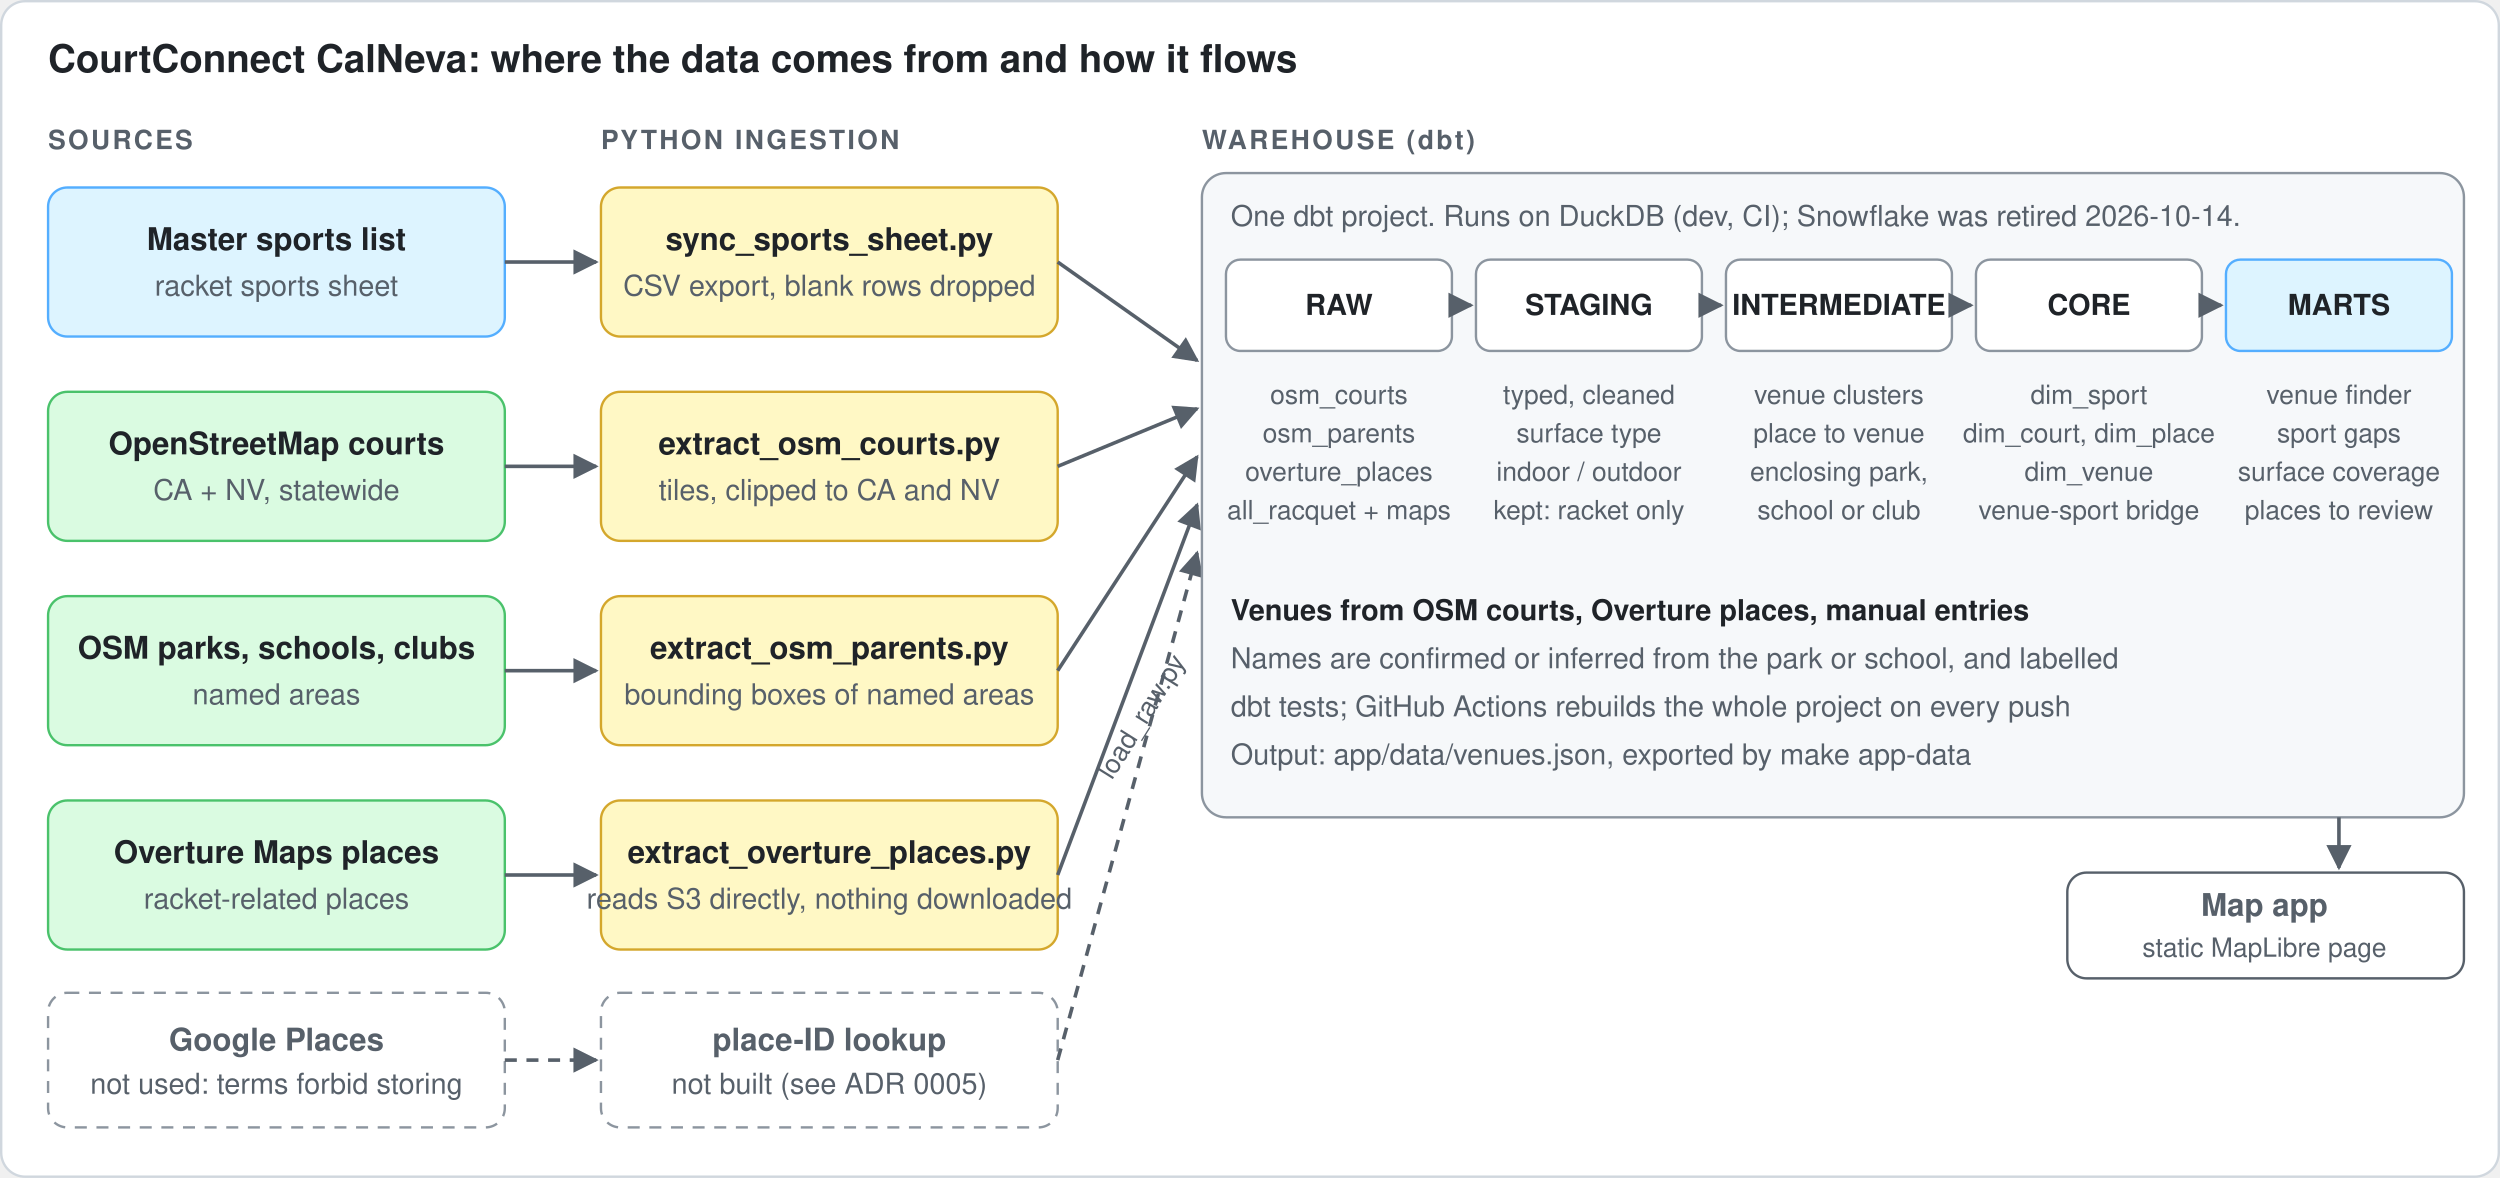
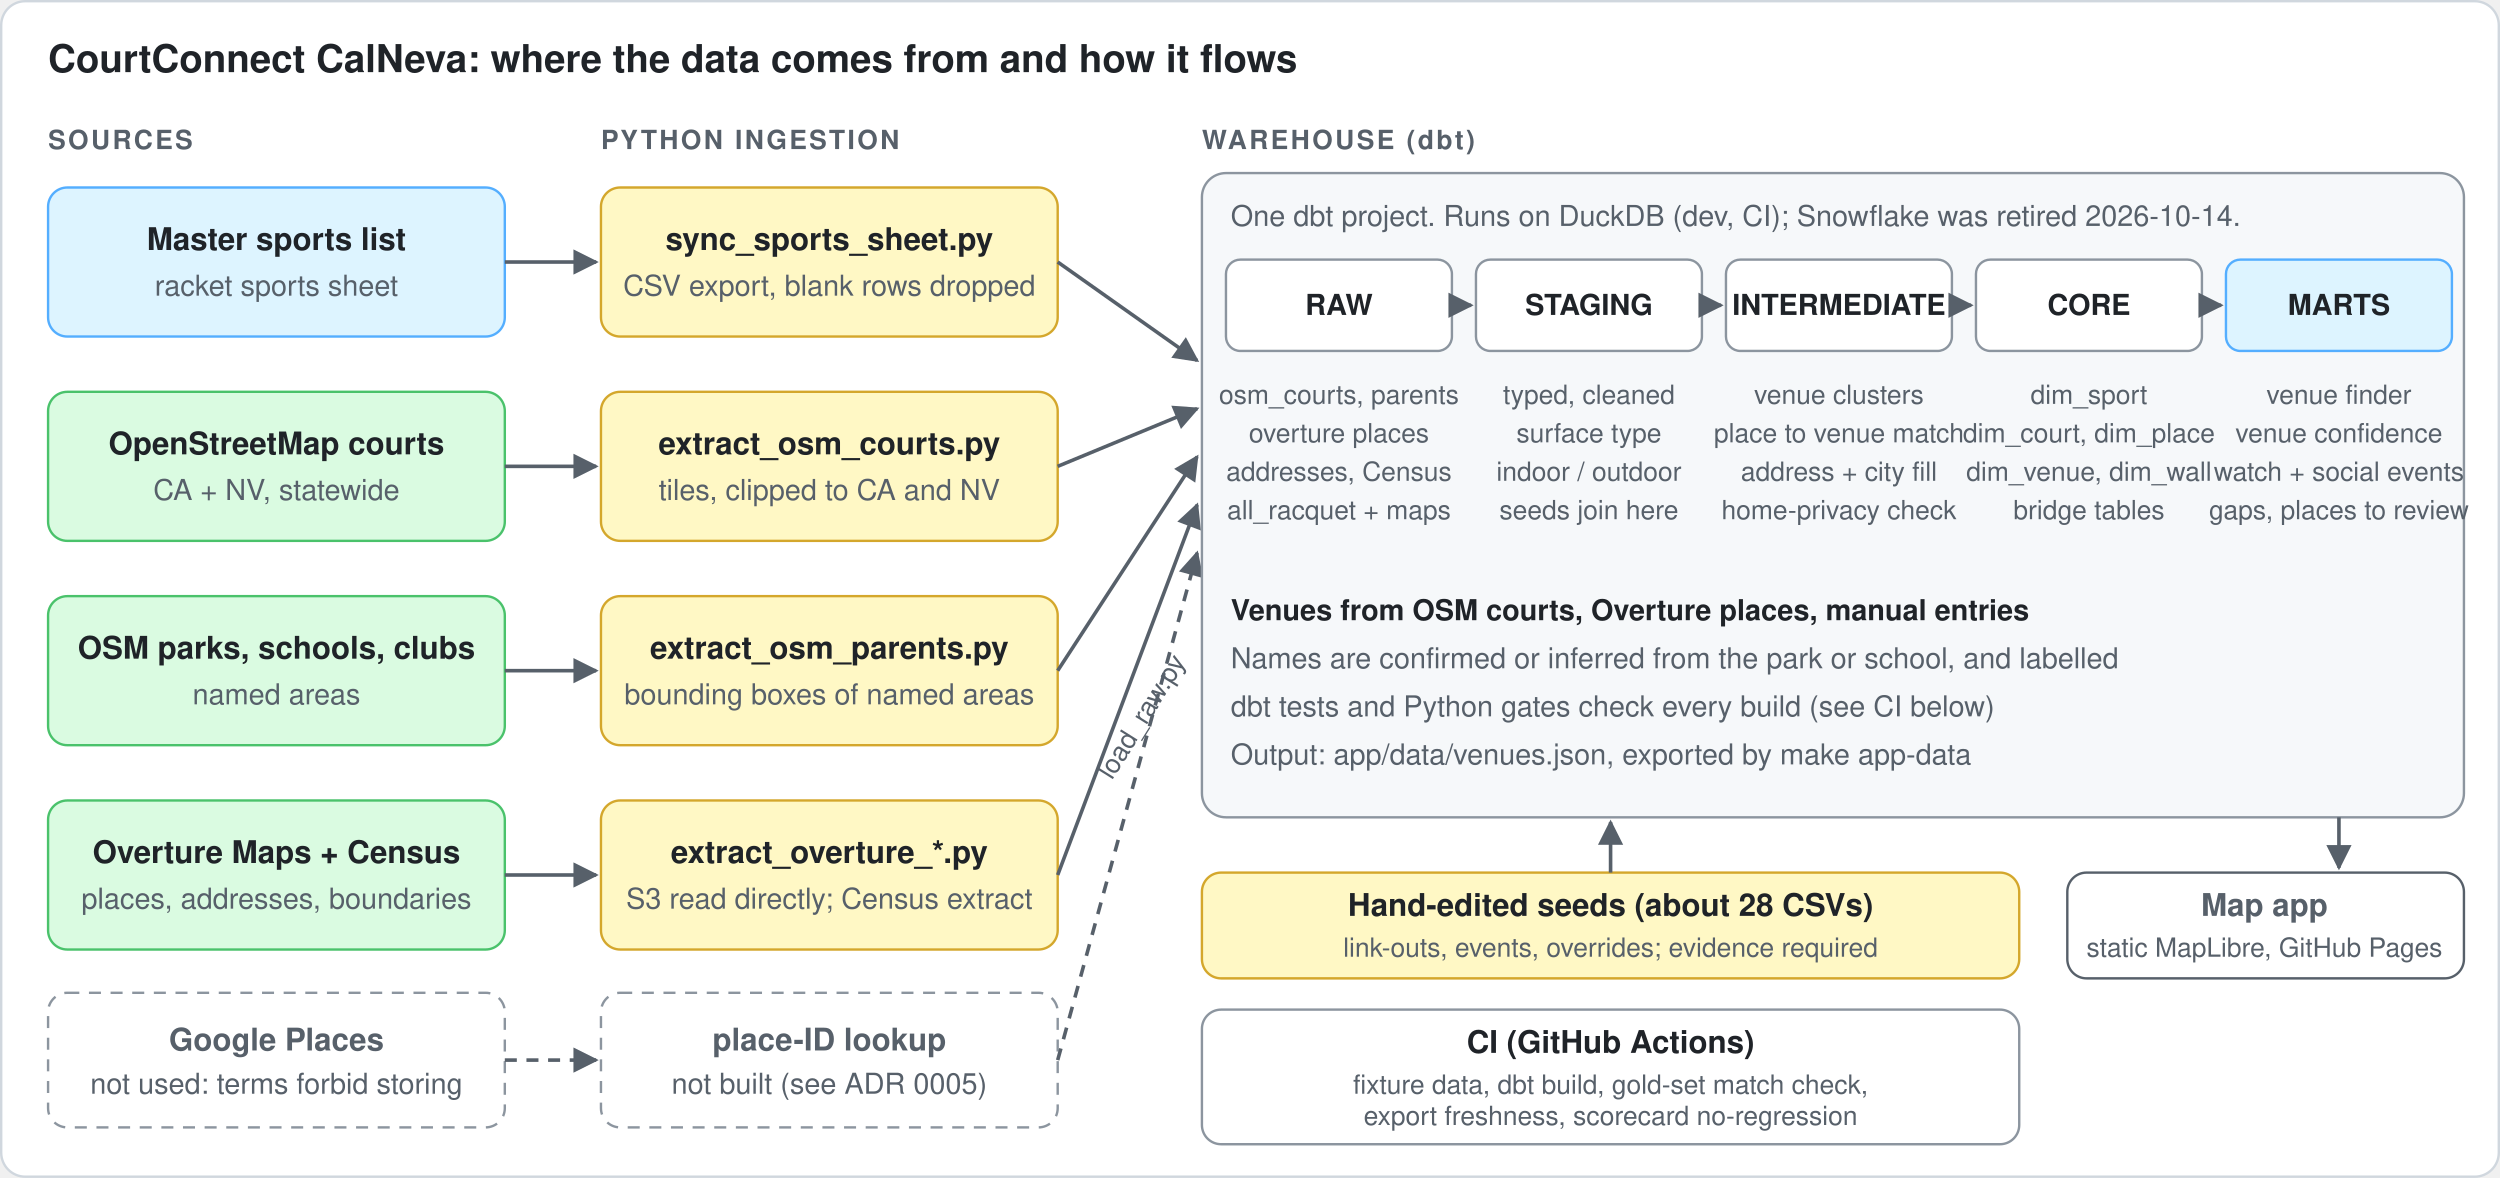
<svg xmlns="http://www.w3.org/2000/svg" viewBox="0 0 1040 490" width="1040" height="490" font-family="-apple-system, 'Segoe UI', Helvetica, Arial, sans-serif">
  <defs>
    <marker id="arrow" viewBox="0 0 10 10" refX="9" refY="5" markerWidth="7" markerHeight="7" orient="auto-start-reverse">
      <path d="M0,0 L10,5 L0,10 z" fill="#57606a" />
    </marker>
  </defs>
  <rect x="0.5" y="0.5" width="1039" height="489" rx="10" fill="#ffffff" stroke="#d0d7de" />
  <text x="20" y="30" font-size="16" font-weight="700" fill="#1f2328">CourtConnect CalNeva: where the data comes from and how it flows</text>
  <text x="20" y="62" font-size="11" font-weight="700" fill="#57606a" letter-spacing="1">SOURCES</text>
  <text x="250" y="62" font-size="11" font-weight="700" fill="#57606a" letter-spacing="1">PYTHON INGESTION</text>
  <text x="500" y="62" font-size="11" font-weight="700" fill="#57606a" letter-spacing="1">WAREHOUSE (dbt)</text>
  <g font-size="13" fill="#1f2328">
    <rect x="20" y="78" width="190" height="62" rx="8" fill="#ddf4ff" stroke="#54aeff" />
    <text x="115" y="104" text-anchor="middle" font-weight="600">Master sports list</text>
    <text x="115" y="123" text-anchor="middle" font-size="12" fill="#57606a">racket sports sheet</text>
    <rect x="20" y="163" width="190" height="62" rx="8" fill="#dafbe1" stroke="#4ac26b" />
    <text x="115" y="189" text-anchor="middle" font-weight="600">OpenStreetMap courts</text>
    <text x="115" y="208" text-anchor="middle" font-size="12" fill="#57606a">CA + NV, statewide</text>
    <rect x="20" y="248" width="190" height="62" rx="8" fill="#dafbe1" stroke="#4ac26b" />
    <text x="115" y="274" text-anchor="middle" font-weight="600">OSM parks, schools, clubs</text>
    <text x="115" y="293" text-anchor="middle" font-size="12" fill="#57606a">named areas</text>
    <rect x="20" y="333" width="190" height="62" rx="8" fill="#dafbe1" stroke="#4ac26b" />
-     <text x="115" y="359" text-anchor="middle" font-weight="600">Overture Maps places</text>
-     <text x="115" y="378" text-anchor="middle" font-size="12" fill="#57606a">racket-related places</text>
+     <text x="115" y="359" text-anchor="middle" font-weight="600">Overture Maps + Census</text>
+     <text x="115" y="378" text-anchor="middle" font-size="12" fill="#57606a">places, addresses, boundaries</text>
    <rect x="20" y="413" width="190" height="56" rx="8" fill="#ffffff" stroke="#8c959f" stroke-dasharray="5 4" />
    <text x="115" y="437" text-anchor="middle" font-weight="600" fill="#57606a">Google Places</text>
    <text x="115" y="455" text-anchor="middle" font-size="12" fill="#57606a">not used: terms forbid storing</text>
  </g>
  <g font-size="13" fill="#1f2328">
    <rect x="250" y="78" width="190" height="62" rx="8" fill="#fff8c5" stroke="#d4a72c" />
    <text x="345" y="104" text-anchor="middle" font-weight="600">sync_sports_sheet.py</text>
    <text x="345" y="123" text-anchor="middle" font-size="12" fill="#57606a">CSV export, blank rows dropped</text>
    <rect x="250" y="163" width="190" height="62" rx="8" fill="#fff8c5" stroke="#d4a72c" />
    <text x="345" y="189" text-anchor="middle" font-weight="600">extract_osm_courts.py</text>
    <text x="345" y="208" text-anchor="middle" font-size="12" fill="#57606a">tiles, clipped to CA and NV</text>
    <rect x="250" y="248" width="190" height="62" rx="8" fill="#fff8c5" stroke="#d4a72c" />
    <text x="345" y="274" text-anchor="middle" font-weight="600">extract_osm_parents.py</text>
    <text x="345" y="293" text-anchor="middle" font-size="12" fill="#57606a">bounding boxes of named areas</text>
    <rect x="250" y="333" width="190" height="62" rx="8" fill="#fff8c5" stroke="#d4a72c" />
-     <text x="345" y="359" text-anchor="middle" font-weight="600">extract_overture_places.py</text>
-     <text x="345" y="378" text-anchor="middle" font-size="12" fill="#57606a">reads S3 directly, nothing downloaded</text>
+     <text x="345" y="359" text-anchor="middle" font-weight="600">extract_overture_*.py</text>
+     <text x="345" y="378" text-anchor="middle" font-size="12" fill="#57606a">S3 read directly; Census extract</text>
    <rect x="250" y="413" width="190" height="56" rx="8" fill="#ffffff" stroke="#8c959f" stroke-dasharray="5 4" />
    <text x="345" y="437" text-anchor="middle" font-weight="600" fill="#57606a">place-ID lookup</text>
    <text x="345" y="455" text-anchor="middle" font-size="12" fill="#57606a">not built (see ADR 0005)</text>
  </g>
  <g stroke="#57606a" stroke-width="1.5" fill="none" marker-end="url(#arrow)">
    <line x1="210" y1="109" x2="248" y2="109" />
    <line x1="210" y1="194" x2="248" y2="194" />
    <line x1="210" y1="279" x2="248" y2="279" />
    <line x1="210" y1="364" x2="248" y2="364" />
    <line x1="210" y1="441" x2="248" y2="441" stroke-dasharray="5 4" />
  </g>
  <g stroke="#57606a" stroke-width="1.5" fill="none" marker-end="url(#arrow)">
    <line x1="440" y1="109" x2="498" y2="150" />
    <line x1="440" y1="194" x2="498" y2="170" />
    <line x1="440" y1="279" x2="498" y2="190" />
    <line x1="440" y1="364" x2="498" y2="210" />
    <line x1="440" y1="441" x2="498" y2="230" stroke-dasharray="5 4" />
  </g>
  <text x="478" y="300" text-anchor="middle" font-size="11" fill="#57606a" transform="rotate(-58 478 300)">load_raw.py</text>
  <rect x="500" y="72" width="525" height="268" rx="10" fill="#f6f8fa" stroke="#8c959f" />
  <text x="512" y="94" font-size="12" fill="#57606a">One dbt project. Runs on DuckDB (dev, CI); Snowflake was retired 2026-10-14.</text>
  <g font-size="12" font-weight="700" fill="#1f2328" text-anchor="middle">
    <rect x="510" y="108" width="94" height="38" rx="6" fill="#ffffff" stroke="#8c959f" />
    <text x="557" y="131">RAW</text>
    <rect x="614" y="108" width="94" height="38" rx="6" fill="#ffffff" stroke="#8c959f" />
    <text x="661" y="131">STAGING</text>
    <rect x="718" y="108" width="94" height="38" rx="6" fill="#ffffff" stroke="#8c959f" />
    <text x="765" y="131">INTERMEDIATE</text>
    <rect x="822" y="108" width="94" height="38" rx="6" fill="#ffffff" stroke="#8c959f" />
    <text x="869" y="131">CORE</text>
    <rect x="926" y="108" width="94" height="38" rx="6" fill="#ddf4ff" stroke="#54aeff" />
    <text x="973" y="131">MARTS</text>
  </g>
  <g stroke="#57606a" stroke-width="1.5" fill="none" marker-end="url(#arrow)">
    <line x1="604" y1="127" x2="612" y2="127" />
    <line x1="708" y1="127" x2="716" y2="127" />
    <line x1="812" y1="127" x2="820" y2="127" />
    <line x1="916" y1="127" x2="924" y2="127" />
  </g>
  <g font-size="11" fill="#57606a" text-anchor="middle">
-     <text x="557" y="168">osm_courts</text>
-     <text x="557" y="184">osm_parents</text>
-     <text x="557" y="200">overture_places</text>
+     <text x="557" y="168">osm_courts, parents</text>
+     <text x="557" y="184">overture places</text>
+     <text x="557" y="200">addresses, Census</text>
    <text x="557" y="216">all_racquet + maps</text>
    <text x="661" y="168">typed, cleaned</text>
    <text x="661" y="184">surface type</text>
    <text x="661" y="200">indoor / outdoor</text>
-     <text x="661" y="216">kept: racket only</text>
+     <text x="661" y="216">seeds join here</text>
    <text x="765" y="168">venue clusters</text>
-     <text x="765" y="184">place to venue</text>
-     <text x="765" y="200">enclosing park,</text>
-     <text x="765" y="216">school or club</text>
+     <text x="765" y="184">place to venue match</text>
+     <text x="765" y="200">address + city fill</text>
+     <text x="765" y="216">home-privacy check</text>
    <text x="869" y="168">dim_sport</text>
    <text x="869" y="184">dim_court, dim_place</text>
-     <text x="869" y="200">dim_venue</text>
-     <text x="869" y="216">venue-sport bridge</text>
+     <text x="869" y="200">dim_venue, dim_wall</text>
+     <text x="869" y="216">bridge tables</text>
    <text x="973" y="168">venue finder</text>
-     <text x="973" y="184">sport gaps</text>
-     <text x="973" y="200">surface coverage</text>
-     <text x="973" y="216">places to review</text>
+     <text x="973" y="184">venue confidence</text>
+     <text x="973" y="200">watch + social events</text>
+     <text x="973" y="216">gaps, places to review</text>
  </g>
  <g font-size="12" fill="#1f2328">
    <text x="512" y="258" font-weight="600">Venues from OSM courts, Overture places, manual entries</text>
    <text x="512" y="278" fill="#57606a">Names are confirmed or inferred from the park or school, and labelled</text>
-     <text x="512" y="298" fill="#57606a">dbt tests; GitHub Actions rebuilds the whole project on every push</text>
+     <text x="512" y="298" fill="#57606a">dbt tests and Python gates check every build (see CI below)</text>
    <text x="512" y="318" fill="#57606a">Output: app/data/venues.json, exported by make app-data</text>
  </g>
+   <rect x="500" y="363" width="340" height="44" rx="8" fill="#fff8c5" stroke="#d4a72c" />
+   <text x="670" y="381" text-anchor="middle" font-size="13" font-weight="600" fill="#1f2328">Hand-edited seeds (about 28 CSVs)</text>
+   <text x="670" y="398" text-anchor="middle" font-size="11" fill="#57606a">link-outs, events, overrides; evidence required</text>
+   <line x1="670" y1="363" x2="670" y2="342" stroke="#57606a" stroke-width="1.5" marker-end="url(#arrow)" />
+   <rect x="500" y="420" width="340" height="56" rx="8" fill="#ffffff" stroke="#8c959f" />
+   <text x="670" y="438" text-anchor="middle" font-size="13" font-weight="600" fill="#1f2328">CI (GitHub Actions)</text>
+   <text x="670" y="455" text-anchor="middle" font-size="11" fill="#57606a">fixture data, dbt build, gold-set match check,</text>
+   <text x="670" y="468" text-anchor="middle" font-size="11" fill="#57606a">export freshness, scorecard no-regression</text>
  <line x1="973" y1="340" x2="973" y2="361" stroke="#57606a" stroke-width="1.5" marker-end="url(#arrow)" />
  <rect x="860" y="363" width="165" height="44" rx="8" fill="#ffffff" stroke="#57606a" />
  <text x="942" y="381" text-anchor="middle" font-size="13" font-weight="600" fill="#57606a">Map app</text>
-   <text x="942" y="398" text-anchor="middle" font-size="11" fill="#57606a">static MapLibre page</text>
+   <text x="942" y="398" text-anchor="middle" font-size="11" fill="#57606a">static MapLibre, GitHub Pages</text>
</svg>
